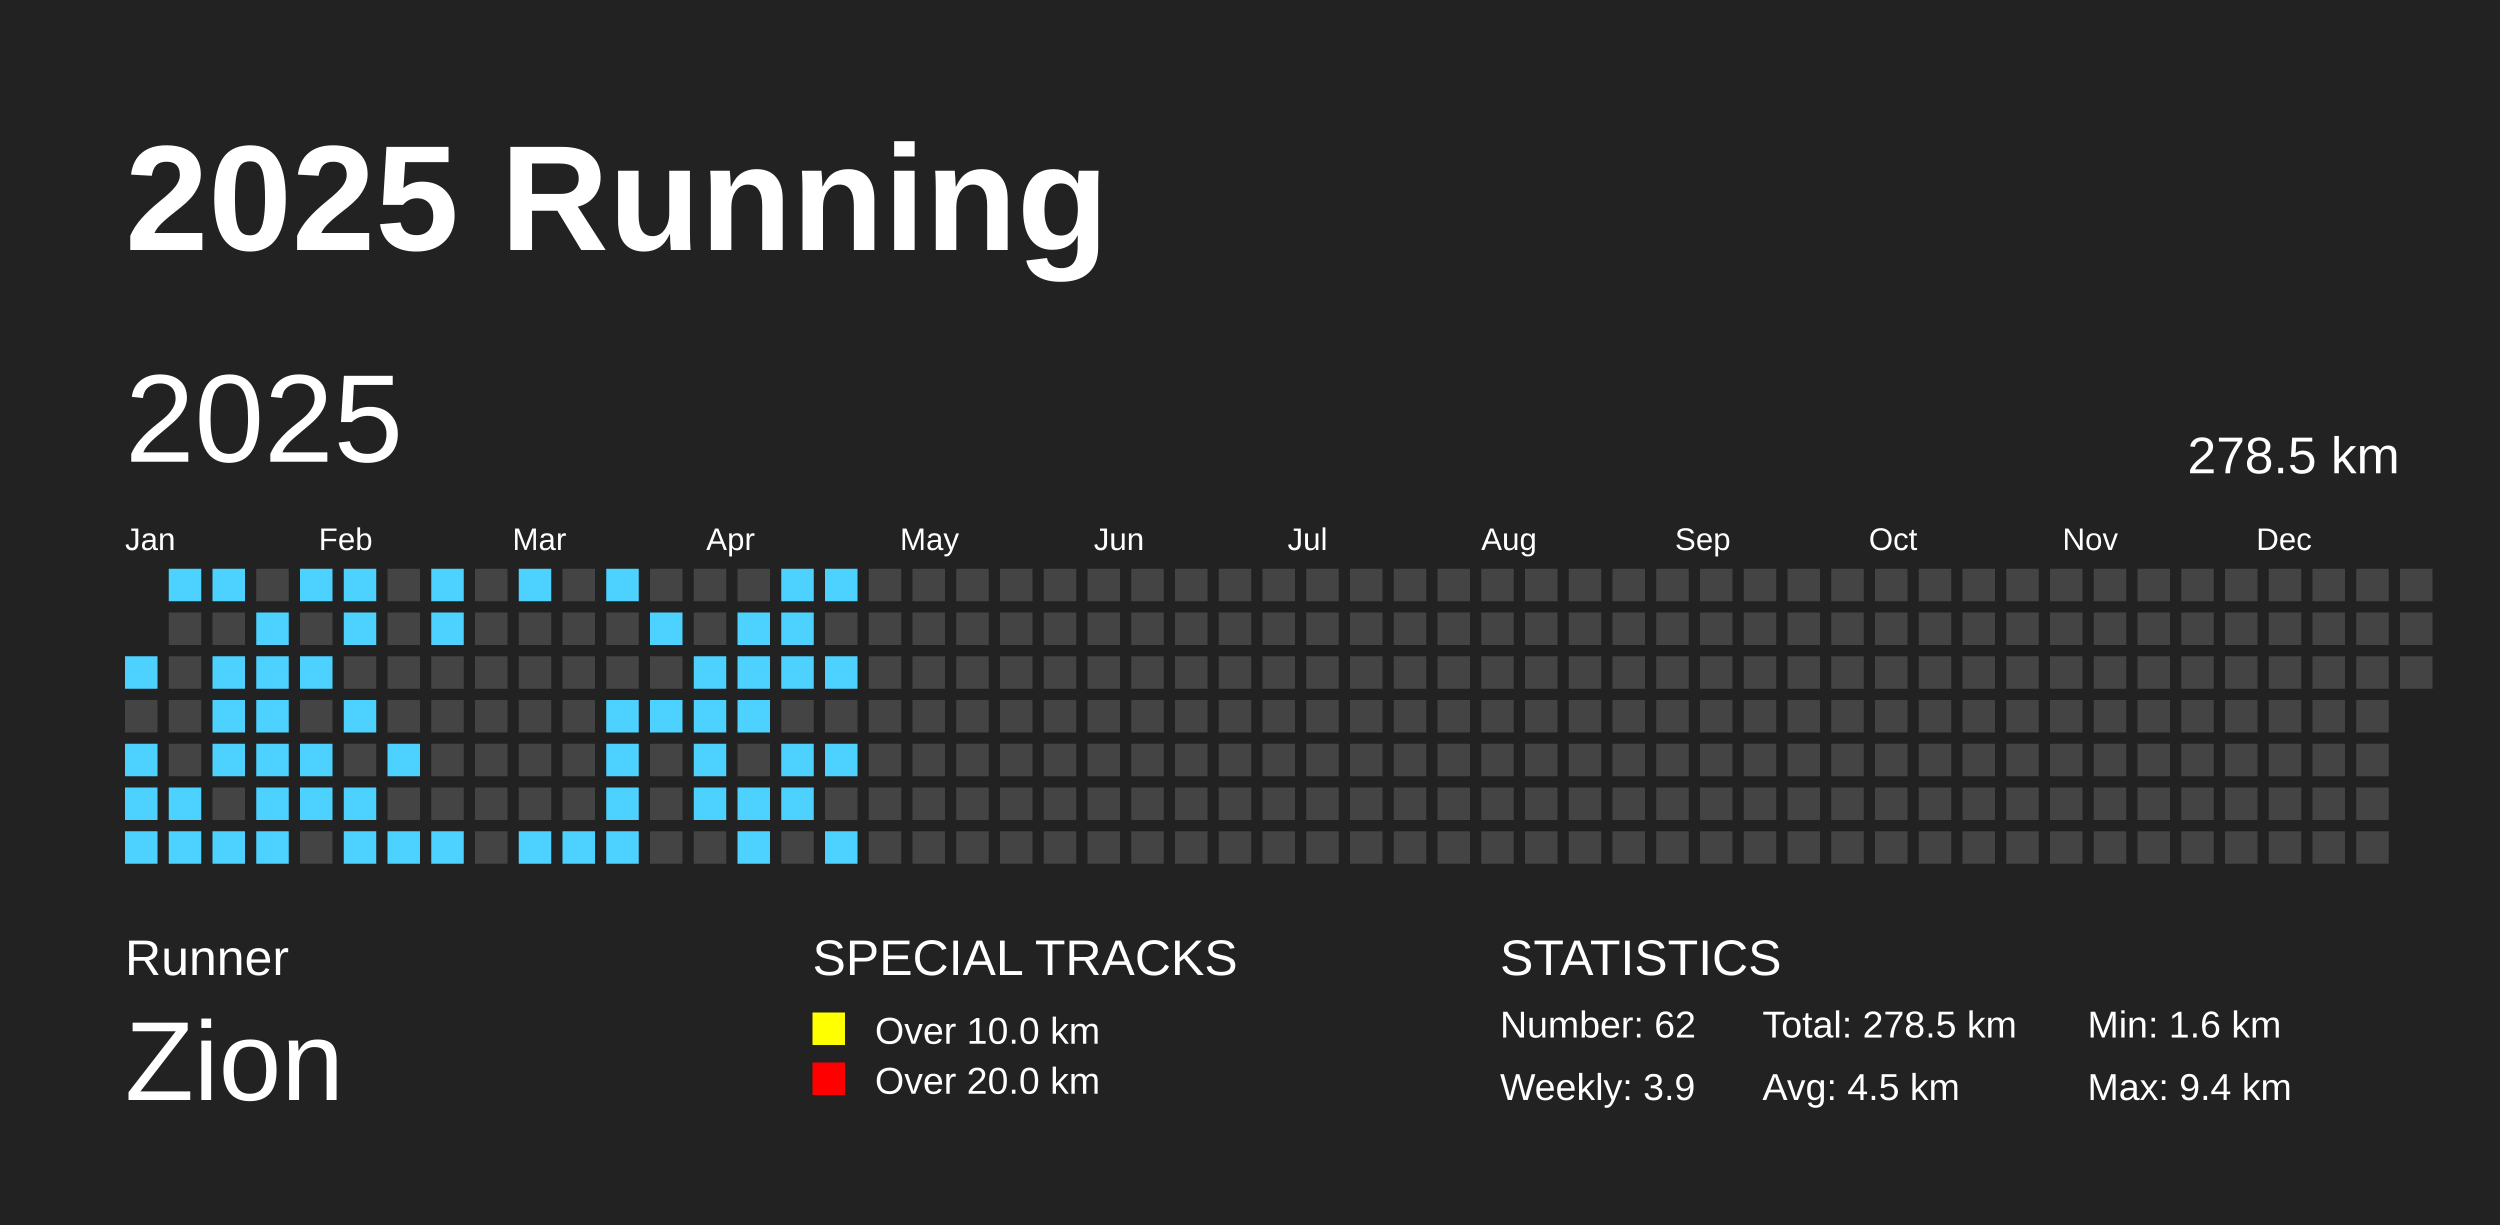
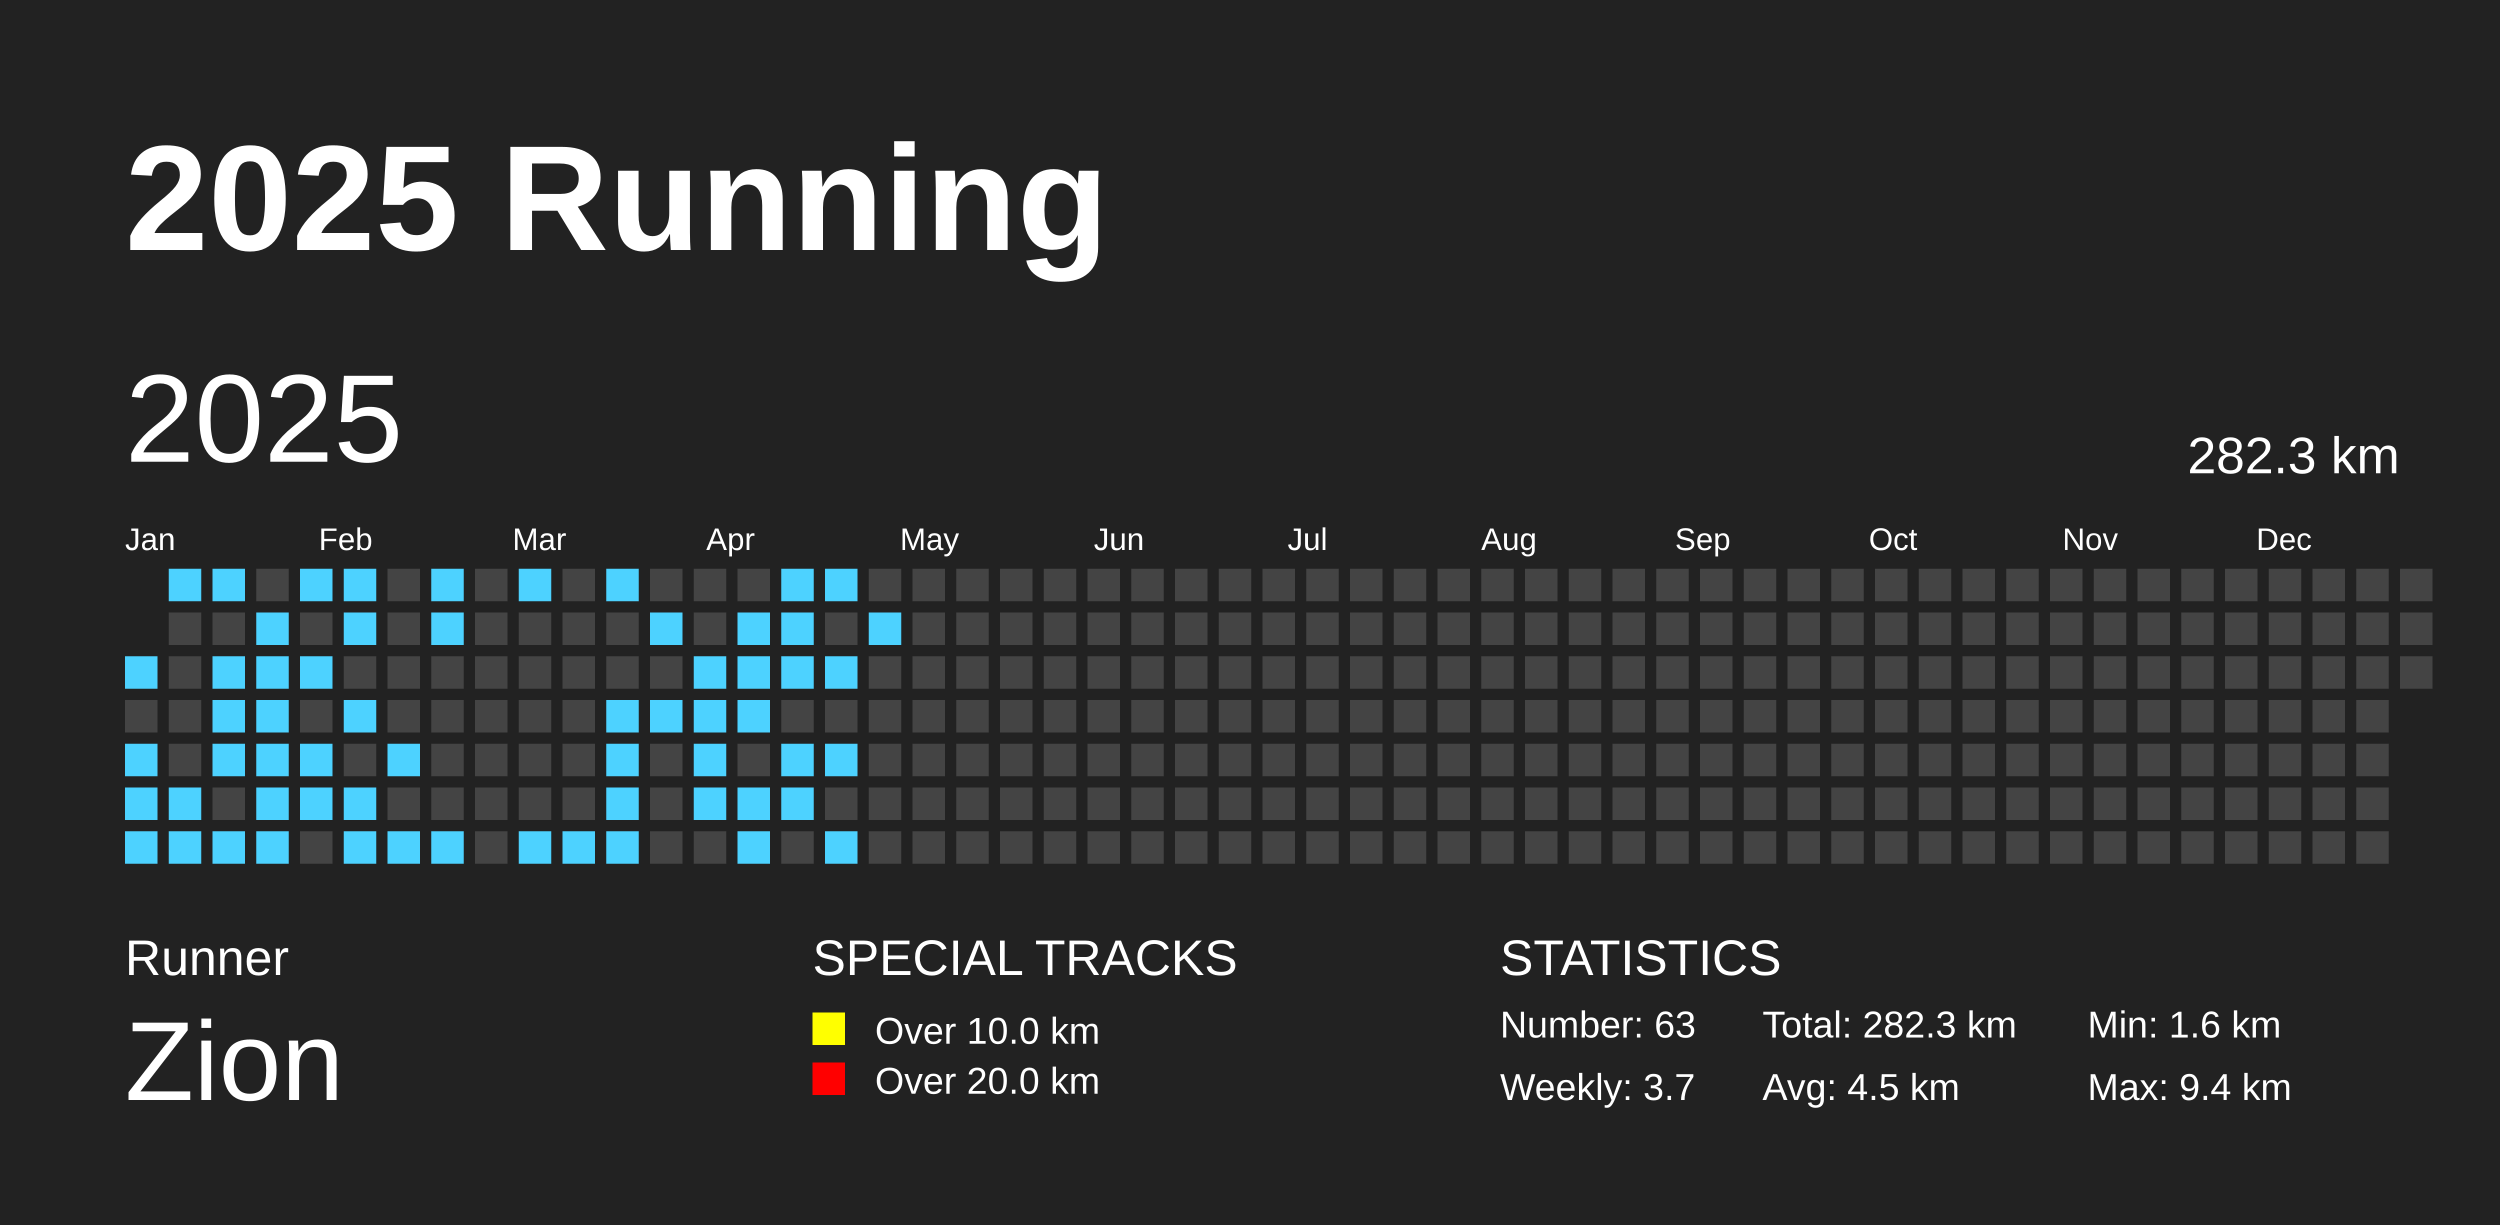
<svg xmlns="http://www.w3.org/2000/svg" baseProfile="full" height="98mm" version="1.1" viewBox="0,0,200,98" width="200mm">
  <defs />
  <rect fill="#222222" height="98" width="200" x="0" y="0" />
  <text fill="#FFFFFF" style="font-size:12px; font-family:Arial; font-weight:bold;" x="10" y="20">2025 Running</text>
  <text fill="#FFFFFF" style="font-size:4px; font-family:Arial" x="10" y="78">Runner</text>
  <text fill="#FFFFFF" style="font-size:9px; font-family:Arial" x="10" y="88">Zion</text>
  <text fill="#FFFFFF" style="font-size:4px; font-family:Arial" x="65" y="78">SPECIAL TRACKS</text>
  <rect fill="yellow" height="2.6" width="2.6" x="65" y="81" />
  <text fill="#FFFFFF" style="font-size:3px; font-family:Arial" x="70" y="83.5">Over 10.0 km</text>
  <rect fill="red" height="2.6" width="2.6" x="65" y="85" />
  <text fill="#FFFFFF" style="font-size:3px; font-family:Arial" x="70" y="87.5">Over 20.0 km</text>
  <text fill="#FFFFFF" style="font-size:4px; font-family:Arial" x="120" y="78">STATISTICS</text>
-   <text fill="#FFFFFF" style="font-size:3px; font-family:Arial" x="120" y="83">Number: 62</text>
-   <text fill="#FFFFFF" style="font-size:3px; font-family:Arial" x="120" y="88">Weekly: 3.9</text>
-   <text fill="#FFFFFF" style="font-size:3px; font-family:Arial" x="141" y="83">Total: 278.5 km</text>
+   <text fill="#FFFFFF" style="font-size:3px; font-family:Arial" x="120" y="83">Number: 63</text>
+   <text fill="#FFFFFF" style="font-size:3px; font-family:Arial" x="120" y="88">Weekly: 3.7</text>
+   <text fill="#FFFFFF" style="font-size:3px; font-family:Arial" x="141" y="83">Total: 282.3 km</text>
  <text fill="#FFFFFF" style="font-size:3px; font-family:Arial" x="141" y="88">Avg: 4.5 km</text>
  <text fill="#FFFFFF" style="font-size:3px; font-family:Arial" x="167" y="83">Min: 1.6 km</text>
  <text fill="#FFFFFF" style="font-size:3px; font-family:Arial" x="167" y="88">Max: 9.4 km</text>
  <text dominant-baseline="hanging" fill="#FFFFFF" style="font-size:10.0px; font-family:Arial;" x="10" y="30">2025</text>
-   <text dominant-baseline="hanging" fill="#FFFFFF" style="font-size:4.125px; font-family:Arial;" x="175" y="35">278.5 km</text>
+   <text dominant-baseline="hanging" fill="#FFFFFF" style="font-size:4.125px; font-family:Arial;" x="175" y="35">282.3 km</text>
  <text fill="#FFFFFF" style="font-size:2.5px; font-family:Arial" x="10.0" y="44">Jan</text>
  <text fill="#FFFFFF" style="font-size:2.5px; font-family:Arial" x="25.5" y="44">Feb</text>
  <text fill="#FFFFFF" style="font-size:2.5px; font-family:Arial" x="41.0" y="44">Mar</text>
  <text fill="#FFFFFF" style="font-size:2.5px; font-family:Arial" x="56.5" y="44">Apr</text>
  <text fill="#FFFFFF" style="font-size:2.5px; font-family:Arial" x="72.0" y="44">May</text>
  <text fill="#FFFFFF" style="font-size:2.5px; font-family:Arial" x="87.5" y="44">Jun</text>
  <text fill="#FFFFFF" style="font-size:2.5px; font-family:Arial" x="103.0" y="44">Jul</text>
  <text fill="#FFFFFF" style="font-size:2.5px; font-family:Arial" x="118.5" y="44">Aug</text>
  <text fill="#FFFFFF" style="font-size:2.5px; font-family:Arial" x="134.0" y="44">Sep</text>
  <text fill="#FFFFFF" style="font-size:2.5px; font-family:Arial" x="149.5" y="44">Oct</text>
  <text fill="#FFFFFF" style="font-size:2.5px; font-family:Arial" x="165.0" y="44">Nov</text>
  <text fill="#FFFFFF" style="font-size:2.5px; font-family:Arial" x="180.5" y="44">Dec</text>
  <rect fill="#4DD2FF" height="2.6" width="2.6" x="10.0" y="52.5" />
  <rect fill="#444444" height="2.6" width="2.6" x="10.0" y="56.0" />
  <rect fill="#4DD2FF" height="2.6" width="2.6" x="10.0" y="59.5" />
  <rect fill="#4DD2FF" height="2.6" width="2.6" x="10.0" y="63.0" />
  <rect fill="#4DD2FF" height="2.6" width="2.6" x="10.0" y="66.5" />
  <rect fill="#4DD2FF" height="2.6" width="2.6" x="13.5" y="45.5" />
  <rect fill="#444444" height="2.6" width="2.6" x="13.5" y="49.0" />
  <rect fill="#444444" height="2.6" width="2.6" x="13.5" y="52.5" />
  <rect fill="#444444" height="2.6" width="2.6" x="13.5" y="56.0" />
  <rect fill="#444444" height="2.6" width="2.6" x="13.5" y="59.5" />
  <rect fill="#4DD2FF" height="2.6" width="2.6" x="13.5" y="63.0" />
  <rect fill="#4DD2FF" height="2.6" width="2.6" x="13.5" y="66.5" />
  <rect fill="#4DD2FF" height="2.6" width="2.6" x="17.0" y="45.5" />
  <rect fill="#444444" height="2.6" width="2.6" x="17.0" y="49.0" />
  <rect fill="#4DD2FF" height="2.6" width="2.6" x="17.0" y="52.5" />
  <rect fill="#4DD2FF" height="2.6" width="2.6" x="17.0" y="56.0" />
  <rect fill="#4DD2FF" height="2.6" width="2.6" x="17.0" y="59.5" />
  <rect fill="#444444" height="2.6" width="2.6" x="17.0" y="63.0" />
  <rect fill="#4DD2FF" height="2.6" width="2.6" x="17.0" y="66.5" />
  <rect fill="#444444" height="2.6" width="2.6" x="20.5" y="45.5" />
  <rect fill="#4DD2FF" height="2.6" width="2.6" x="20.5" y="49.0" />
  <rect fill="#4DD2FF" height="2.6" width="2.6" x="20.5" y="52.5" />
  <rect fill="#4DD2FF" height="2.6" width="2.6" x="20.5" y="56.0" />
  <rect fill="#4DD2FF" height="2.6" width="2.6" x="20.5" y="59.5" />
  <rect fill="#4DD2FF" height="2.6" width="2.6" x="20.5" y="63.0" />
  <rect fill="#4DD2FF" height="2.6" width="2.6" x="20.5" y="66.5" />
  <rect fill="#4DD2FF" height="2.6" width="2.6" x="24.0" y="45.5" />
  <rect fill="#444444" height="2.6" width="2.6" x="24.0" y="49.0" />
  <rect fill="#4DD2FF" height="2.6" width="2.6" x="24.0" y="52.5" />
  <rect fill="#444444" height="2.6" width="2.6" x="24.0" y="56.0" />
  <rect fill="#4DD2FF" height="2.6" width="2.6" x="24.0" y="59.5" />
  <rect fill="#4DD2FF" height="2.6" width="2.6" x="24.0" y="63.0" />
  <rect fill="#444444" height="2.6" width="2.6" x="24.0" y="66.5" />
  <rect fill="#4DD2FF" height="2.6" width="2.6" x="27.5" y="45.5" />
  <rect fill="#4DD2FF" height="2.6" width="2.6" x="27.5" y="49.0" />
  <rect fill="#444444" height="2.6" width="2.6" x="27.5" y="52.5" />
  <rect fill="#4DD2FF" height="2.6" width="2.6" x="27.5" y="56.0" />
  <rect fill="#444444" height="2.6" width="2.6" x="27.5" y="59.5" />
  <rect fill="#4DD2FF" height="2.6" width="2.6" x="27.5" y="63.0" />
  <rect fill="#4DD2FF" height="2.6" width="2.6" x="27.5" y="66.5" />
  <rect fill="#444444" height="2.6" width="2.6" x="31.0" y="45.5" />
  <rect fill="#444444" height="2.6" width="2.6" x="31.0" y="49.0" />
  <rect fill="#444444" height="2.6" width="2.6" x="31.0" y="52.5" />
  <rect fill="#444444" height="2.6" width="2.6" x="31.0" y="56.0" />
  <rect fill="#4DD2FF" height="2.6" width="2.6" x="31.0" y="59.5" />
  <rect fill="#444444" height="2.6" width="2.6" x="31.0" y="63.0" />
  <rect fill="#4DD2FF" height="2.6" width="2.6" x="31.0" y="66.5" />
  <rect fill="#4DD2FF" height="2.6" width="2.6" x="34.5" y="45.5" />
  <rect fill="#4DD2FF" height="2.6" width="2.6" x="34.5" y="49.0" />
  <rect fill="#444444" height="2.6" width="2.6" x="34.5" y="52.5" />
  <rect fill="#444444" height="2.6" width="2.6" x="34.5" y="56.0" />
  <rect fill="#444444" height="2.6" width="2.6" x="34.5" y="59.5" />
  <rect fill="#444444" height="2.6" width="2.6" x="34.5" y="63.0" />
  <rect fill="#4DD2FF" height="2.6" width="2.6" x="34.5" y="66.5" />
  <rect fill="#444444" height="2.6" width="2.6" x="38.0" y="45.5" />
  <rect fill="#444444" height="2.6" width="2.6" x="38.0" y="49.0" />
  <rect fill="#444444" height="2.6" width="2.6" x="38.0" y="52.5" />
  <rect fill="#444444" height="2.6" width="2.6" x="38.0" y="56.0" />
  <rect fill="#444444" height="2.6" width="2.6" x="38.0" y="59.5" />
  <rect fill="#444444" height="2.6" width="2.6" x="38.0" y="63.0" />
  <rect fill="#444444" height="2.6" width="2.6" x="38.0" y="66.5" />
  <rect fill="#4DD2FF" height="2.6" width="2.6" x="41.5" y="45.5" />
  <rect fill="#444444" height="2.6" width="2.6" x="41.5" y="49.0" />
  <rect fill="#444444" height="2.6" width="2.6" x="41.5" y="52.5" />
  <rect fill="#444444" height="2.6" width="2.6" x="41.5" y="56.0" />
  <rect fill="#444444" height="2.6" width="2.6" x="41.5" y="59.5" />
  <rect fill="#444444" height="2.6" width="2.6" x="41.5" y="63.0" />
  <rect fill="#4DD2FF" height="2.6" width="2.6" x="41.5" y="66.5" />
  <rect fill="#444444" height="2.6" width="2.6" x="45.0" y="45.5" />
  <rect fill="#444444" height="2.6" width="2.6" x="45.0" y="49.0" />
  <rect fill="#444444" height="2.6" width="2.6" x="45.0" y="52.5" />
  <rect fill="#444444" height="2.6" width="2.6" x="45.0" y="56.0" />
  <rect fill="#444444" height="2.6" width="2.6" x="45.0" y="59.5" />
  <rect fill="#444444" height="2.6" width="2.6" x="45.0" y="63.0" />
  <rect fill="#4DD2FF" height="2.6" width="2.6" x="45.0" y="66.5" />
  <rect fill="#4DD2FF" height="2.6" width="2.6" x="48.5" y="45.5" />
  <rect fill="#444444" height="2.6" width="2.6" x="48.5" y="49.0" />
  <rect fill="#444444" height="2.6" width="2.6" x="48.5" y="52.5" />
  <rect fill="#4DD2FF" height="2.6" width="2.6" x="48.5" y="56.0" />
  <rect fill="#4DD2FF" height="2.6" width="2.6" x="48.5" y="59.5" />
  <rect fill="#4DD2FF" height="2.6" width="2.6" x="48.5" y="63.0" />
  <rect fill="#4DD2FF" height="2.6" width="2.6" x="48.5" y="66.5" />
  <rect fill="#444444" height="2.6" width="2.6" x="52.0" y="45.5" />
  <rect fill="#4DD2FF" height="2.6" width="2.6" x="52.0" y="49.0" />
  <rect fill="#444444" height="2.6" width="2.6" x="52.0" y="52.5" />
  <rect fill="#4DD2FF" height="2.6" width="2.6" x="52.0" y="56.0" />
  <rect fill="#444444" height="2.6" width="2.6" x="52.0" y="59.5" />
  <rect fill="#444444" height="2.6" width="2.6" x="52.0" y="63.0" />
  <rect fill="#444444" height="2.6" width="2.6" x="52.0" y="66.5" />
  <rect fill="#444444" height="2.6" width="2.6" x="55.5" y="45.5" />
  <rect fill="#444444" height="2.6" width="2.6" x="55.5" y="49.0" />
  <rect fill="#4DD2FF" height="2.6" width="2.6" x="55.5" y="52.5" />
  <rect fill="#4DD2FF" height="2.6" width="2.6" x="55.5" y="56.0" />
  <rect fill="#4DD2FF" height="2.6" width="2.6" x="55.5" y="59.5" />
  <rect fill="#4DD2FF" height="2.6" width="2.6" x="55.5" y="63.0" />
  <rect fill="#444444" height="2.6" width="2.6" x="55.5" y="66.5" />
  <rect fill="#444444" height="2.6" width="2.6" x="59.0" y="45.5" />
  <rect fill="#4DD2FF" height="2.6" width="2.6" x="59.0" y="49.0" />
  <rect fill="#4DD2FF" height="2.6" width="2.6" x="59.0" y="52.5" />
  <rect fill="#4DD2FF" height="2.6" width="2.6" x="59.0" y="56.0" />
  <rect fill="#444444" height="2.6" width="2.6" x="59.0" y="59.5" />
  <rect fill="#4DD2FF" height="2.6" width="2.6" x="59.0" y="63.0" />
  <rect fill="#4DD2FF" height="2.6" width="2.6" x="59.0" y="66.5" />
  <rect fill="#4DD2FF" height="2.6" width="2.6" x="62.5" y="45.5" />
  <rect fill="#4DD2FF" height="2.6" width="2.6" x="62.5" y="49.0" />
  <rect fill="#4DD2FF" height="2.6" width="2.6" x="62.5" y="52.5" />
  <rect fill="#444444" height="2.6" width="2.6" x="62.5" y="56.0" />
  <rect fill="#4DD2FF" height="2.6" width="2.6" x="62.5" y="59.5" />
  <rect fill="#4DD2FF" height="2.6" width="2.6" x="62.5" y="63.0" />
  <rect fill="#444444" height="2.6" width="2.6" x="62.5" y="66.5" />
  <rect fill="#4DD2FF" height="2.6" width="2.6" x="66.0" y="45.5" />
  <rect fill="#444444" height="2.6" width="2.6" x="66.0" y="49.0" />
  <rect fill="#4DD2FF" height="2.6" width="2.6" x="66.0" y="52.5" />
  <rect fill="#444444" height="2.6" width="2.6" x="66.0" y="56.0" />
  <rect fill="#4DD2FF" height="2.6" width="2.6" x="66.0" y="59.5" />
  <rect fill="#444444" height="2.6" width="2.6" x="66.0" y="63.0" />
  <rect fill="#4DD2FF" height="2.6" width="2.6" x="66.0" y="66.5" />
  <rect fill="#444444" height="2.6" width="2.6" x="69.5" y="45.5" />
-   <rect fill="#444444" height="2.6" width="2.6" x="69.5" y="49.0" />
+   <rect fill="#4DD2FF" height="2.6" width="2.6" x="69.5" y="49.0" />
  <rect fill="#444444" height="2.6" width="2.6" x="69.5" y="52.5" />
  <rect fill="#444444" height="2.6" width="2.6" x="69.5" y="56.0" />
  <rect fill="#444444" height="2.6" width="2.6" x="69.5" y="59.5" />
  <rect fill="#444444" height="2.6" width="2.6" x="69.5" y="63.0" />
  <rect fill="#444444" height="2.6" width="2.6" x="69.5" y="66.5" />
  <rect fill="#444444" height="2.6" width="2.6" x="73.0" y="45.5" />
  <rect fill="#444444" height="2.6" width="2.6" x="73.0" y="49.0" />
  <rect fill="#444444" height="2.6" width="2.6" x="73.0" y="52.5" />
  <rect fill="#444444" height="2.6" width="2.6" x="73.0" y="56.0" />
  <rect fill="#444444" height="2.6" width="2.6" x="73.0" y="59.5" />
  <rect fill="#444444" height="2.6" width="2.6" x="73.0" y="63.0" />
  <rect fill="#444444" height="2.6" width="2.6" x="73.0" y="66.5" />
  <rect fill="#444444" height="2.6" width="2.6" x="76.5" y="45.5" />
  <rect fill="#444444" height="2.6" width="2.6" x="76.5" y="49.0" />
  <rect fill="#444444" height="2.6" width="2.6" x="76.5" y="52.5" />
  <rect fill="#444444" height="2.6" width="2.6" x="76.5" y="56.0" />
  <rect fill="#444444" height="2.6" width="2.6" x="76.5" y="59.5" />
  <rect fill="#444444" height="2.6" width="2.6" x="76.5" y="63.0" />
  <rect fill="#444444" height="2.6" width="2.6" x="76.5" y="66.5" />
  <rect fill="#444444" height="2.6" width="2.6" x="80.0" y="45.5" />
  <rect fill="#444444" height="2.6" width="2.6" x="80.0" y="49.0" />
  <rect fill="#444444" height="2.6" width="2.6" x="80.0" y="52.5" />
  <rect fill="#444444" height="2.6" width="2.6" x="80.0" y="56.0" />
  <rect fill="#444444" height="2.6" width="2.6" x="80.0" y="59.5" />
  <rect fill="#444444" height="2.6" width="2.6" x="80.0" y="63.0" />
  <rect fill="#444444" height="2.6" width="2.6" x="80.0" y="66.5" />
  <rect fill="#444444" height="2.6" width="2.6" x="83.5" y="45.5" />
  <rect fill="#444444" height="2.6" width="2.6" x="83.5" y="49.0" />
  <rect fill="#444444" height="2.6" width="2.6" x="83.5" y="52.5" />
  <rect fill="#444444" height="2.6" width="2.6" x="83.5" y="56.0" />
  <rect fill="#444444" height="2.6" width="2.6" x="83.5" y="59.5" />
  <rect fill="#444444" height="2.6" width="2.6" x="83.5" y="63.0" />
  <rect fill="#444444" height="2.6" width="2.6" x="83.5" y="66.5" />
  <rect fill="#444444" height="2.6" width="2.6" x="87.0" y="45.5" />
  <rect fill="#444444" height="2.6" width="2.6" x="87.0" y="49.0" />
  <rect fill="#444444" height="2.6" width="2.6" x="87.0" y="52.5" />
  <rect fill="#444444" height="2.6" width="2.6" x="87.0" y="56.0" />
  <rect fill="#444444" height="2.6" width="2.6" x="87.0" y="59.5" />
  <rect fill="#444444" height="2.6" width="2.6" x="87.0" y="63.0" />
  <rect fill="#444444" height="2.6" width="2.6" x="87.0" y="66.5" />
  <rect fill="#444444" height="2.6" width="2.6" x="90.5" y="45.5" />
  <rect fill="#444444" height="2.6" width="2.6" x="90.5" y="49.0" />
  <rect fill="#444444" height="2.6" width="2.6" x="90.5" y="52.5" />
  <rect fill="#444444" height="2.6" width="2.6" x="90.5" y="56.0" />
  <rect fill="#444444" height="2.6" width="2.6" x="90.5" y="59.5" />
  <rect fill="#444444" height="2.6" width="2.6" x="90.5" y="63.0" />
  <rect fill="#444444" height="2.6" width="2.6" x="90.5" y="66.5" />
  <rect fill="#444444" height="2.6" width="2.6" x="94.0" y="45.5" />
  <rect fill="#444444" height="2.6" width="2.6" x="94.0" y="49.0" />
  <rect fill="#444444" height="2.6" width="2.6" x="94.0" y="52.5" />
  <rect fill="#444444" height="2.6" width="2.6" x="94.0" y="56.0" />
  <rect fill="#444444" height="2.6" width="2.6" x="94.0" y="59.5" />
  <rect fill="#444444" height="2.6" width="2.6" x="94.0" y="63.0" />
  <rect fill="#444444" height="2.6" width="2.6" x="94.0" y="66.5" />
  <rect fill="#444444" height="2.6" width="2.6" x="97.5" y="45.5" />
  <rect fill="#444444" height="2.6" width="2.6" x="97.5" y="49.0" />
  <rect fill="#444444" height="2.6" width="2.6" x="97.5" y="52.5" />
  <rect fill="#444444" height="2.6" width="2.6" x="97.5" y="56.0" />
  <rect fill="#444444" height="2.6" width="2.6" x="97.5" y="59.5" />
  <rect fill="#444444" height="2.6" width="2.6" x="97.5" y="63.0" />
  <rect fill="#444444" height="2.6" width="2.6" x="97.5" y="66.5" />
  <rect fill="#444444" height="2.6" width="2.6" x="101.0" y="45.5" />
  <rect fill="#444444" height="2.6" width="2.6" x="101.0" y="49.0" />
  <rect fill="#444444" height="2.6" width="2.6" x="101.0" y="52.5" />
  <rect fill="#444444" height="2.6" width="2.6" x="101.0" y="56.0" />
  <rect fill="#444444" height="2.6" width="2.6" x="101.0" y="59.5" />
  <rect fill="#444444" height="2.6" width="2.6" x="101.0" y="63.0" />
  <rect fill="#444444" height="2.6" width="2.6" x="101.0" y="66.5" />
  <rect fill="#444444" height="2.6" width="2.6" x="104.5" y="45.5" />
  <rect fill="#444444" height="2.6" width="2.6" x="104.5" y="49.0" />
  <rect fill="#444444" height="2.6" width="2.6" x="104.5" y="52.5" />
  <rect fill="#444444" height="2.6" width="2.6" x="104.5" y="56.0" />
  <rect fill="#444444" height="2.6" width="2.6" x="104.5" y="59.5" />
  <rect fill="#444444" height="2.6" width="2.6" x="104.5" y="63.0" />
  <rect fill="#444444" height="2.6" width="2.6" x="104.5" y="66.5" />
  <rect fill="#444444" height="2.6" width="2.6" x="108.0" y="45.5" />
  <rect fill="#444444" height="2.6" width="2.6" x="108.0" y="49.0" />
  <rect fill="#444444" height="2.6" width="2.6" x="108.0" y="52.5" />
  <rect fill="#444444" height="2.6" width="2.6" x="108.0" y="56.0" />
  <rect fill="#444444" height="2.6" width="2.6" x="108.0" y="59.5" />
  <rect fill="#444444" height="2.6" width="2.6" x="108.0" y="63.0" />
  <rect fill="#444444" height="2.6" width="2.6" x="108.0" y="66.5" />
  <rect fill="#444444" height="2.6" width="2.6" x="111.5" y="45.5" />
  <rect fill="#444444" height="2.6" width="2.6" x="111.5" y="49.0" />
  <rect fill="#444444" height="2.6" width="2.6" x="111.5" y="52.5" />
  <rect fill="#444444" height="2.6" width="2.6" x="111.5" y="56.0" />
  <rect fill="#444444" height="2.6" width="2.6" x="111.5" y="59.5" />
  <rect fill="#444444" height="2.6" width="2.6" x="111.5" y="63.0" />
  <rect fill="#444444" height="2.6" width="2.6" x="111.5" y="66.5" />
  <rect fill="#444444" height="2.6" width="2.6" x="115.0" y="45.5" />
  <rect fill="#444444" height="2.6" width="2.6" x="115.0" y="49.0" />
  <rect fill="#444444" height="2.6" width="2.6" x="115.0" y="52.5" />
  <rect fill="#444444" height="2.6" width="2.6" x="115.0" y="56.0" />
  <rect fill="#444444" height="2.6" width="2.6" x="115.0" y="59.5" />
  <rect fill="#444444" height="2.6" width="2.6" x="115.0" y="63.0" />
  <rect fill="#444444" height="2.6" width="2.6" x="115.0" y="66.5" />
  <rect fill="#444444" height="2.6" width="2.6" x="118.5" y="45.5" />
  <rect fill="#444444" height="2.6" width="2.6" x="118.5" y="49.0" />
  <rect fill="#444444" height="2.6" width="2.6" x="118.5" y="52.5" />
  <rect fill="#444444" height="2.6" width="2.6" x="118.5" y="56.0" />
  <rect fill="#444444" height="2.6" width="2.6" x="118.5" y="59.5" />
  <rect fill="#444444" height="2.6" width="2.6" x="118.5" y="63.0" />
  <rect fill="#444444" height="2.6" width="2.6" x="118.5" y="66.5" />
  <rect fill="#444444" height="2.6" width="2.6" x="122.0" y="45.5" />
  <rect fill="#444444" height="2.6" width="2.6" x="122.0" y="49.0" />
  <rect fill="#444444" height="2.6" width="2.6" x="122.0" y="52.5" />
  <rect fill="#444444" height="2.6" width="2.6" x="122.0" y="56.0" />
  <rect fill="#444444" height="2.6" width="2.6" x="122.0" y="59.5" />
  <rect fill="#444444" height="2.6" width="2.6" x="122.0" y="63.0" />
  <rect fill="#444444" height="2.6" width="2.6" x="122.0" y="66.5" />
  <rect fill="#444444" height="2.6" width="2.6" x="125.5" y="45.5" />
  <rect fill="#444444" height="2.6" width="2.6" x="125.5" y="49.0" />
  <rect fill="#444444" height="2.6" width="2.6" x="125.5" y="52.5" />
  <rect fill="#444444" height="2.6" width="2.6" x="125.5" y="56.0" />
  <rect fill="#444444" height="2.6" width="2.6" x="125.5" y="59.5" />
  <rect fill="#444444" height="2.6" width="2.6" x="125.5" y="63.0" />
  <rect fill="#444444" height="2.6" width="2.6" x="125.5" y="66.5" />
  <rect fill="#444444" height="2.6" width="2.6" x="129.0" y="45.5" />
  <rect fill="#444444" height="2.6" width="2.6" x="129.0" y="49.0" />
  <rect fill="#444444" height="2.6" width="2.6" x="129.0" y="52.5" />
  <rect fill="#444444" height="2.6" width="2.6" x="129.0" y="56.0" />
  <rect fill="#444444" height="2.6" width="2.6" x="129.0" y="59.5" />
  <rect fill="#444444" height="2.6" width="2.6" x="129.0" y="63.0" />
  <rect fill="#444444" height="2.6" width="2.6" x="129.0" y="66.5" />
  <rect fill="#444444" height="2.6" width="2.6" x="132.5" y="45.5" />
  <rect fill="#444444" height="2.6" width="2.6" x="132.5" y="49.0" />
  <rect fill="#444444" height="2.6" width="2.6" x="132.5" y="52.5" />
  <rect fill="#444444" height="2.6" width="2.6" x="132.5" y="56.0" />
  <rect fill="#444444" height="2.6" width="2.6" x="132.5" y="59.5" />
  <rect fill="#444444" height="2.6" width="2.6" x="132.5" y="63.0" />
  <rect fill="#444444" height="2.6" width="2.6" x="132.5" y="66.5" />
  <rect fill="#444444" height="2.6" width="2.6" x="136.0" y="45.5" />
  <rect fill="#444444" height="2.6" width="2.6" x="136.0" y="49.0" />
  <rect fill="#444444" height="2.6" width="2.6" x="136.0" y="52.5" />
  <rect fill="#444444" height="2.6" width="2.6" x="136.0" y="56.0" />
  <rect fill="#444444" height="2.6" width="2.6" x="136.0" y="59.5" />
  <rect fill="#444444" height="2.6" width="2.6" x="136.0" y="63.0" />
  <rect fill="#444444" height="2.6" width="2.6" x="136.0" y="66.5" />
  <rect fill="#444444" height="2.6" width="2.6" x="139.5" y="45.5" />
  <rect fill="#444444" height="2.6" width="2.6" x="139.5" y="49.0" />
  <rect fill="#444444" height="2.6" width="2.6" x="139.5" y="52.5" />
  <rect fill="#444444" height="2.6" width="2.6" x="139.5" y="56.0" />
  <rect fill="#444444" height="2.6" width="2.6" x="139.5" y="59.5" />
  <rect fill="#444444" height="2.6" width="2.6" x="139.5" y="63.0" />
  <rect fill="#444444" height="2.6" width="2.6" x="139.5" y="66.5" />
  <rect fill="#444444" height="2.6" width="2.6" x="143.0" y="45.5" />
  <rect fill="#444444" height="2.6" width="2.6" x="143.0" y="49.0" />
  <rect fill="#444444" height="2.6" width="2.6" x="143.0" y="52.5" />
  <rect fill="#444444" height="2.6" width="2.6" x="143.0" y="56.0" />
  <rect fill="#444444" height="2.6" width="2.6" x="143.0" y="59.5" />
  <rect fill="#444444" height="2.6" width="2.6" x="143.0" y="63.0" />
  <rect fill="#444444" height="2.6" width="2.6" x="143.0" y="66.5" />
  <rect fill="#444444" height="2.6" width="2.6" x="146.5" y="45.5" />
  <rect fill="#444444" height="2.6" width="2.6" x="146.5" y="49.0" />
  <rect fill="#444444" height="2.6" width="2.6" x="146.5" y="52.5" />
  <rect fill="#444444" height="2.6" width="2.6" x="146.5" y="56.0" />
  <rect fill="#444444" height="2.6" width="2.6" x="146.5" y="59.5" />
  <rect fill="#444444" height="2.6" width="2.6" x="146.5" y="63.0" />
  <rect fill="#444444" height="2.6" width="2.6" x="146.5" y="66.5" />
  <rect fill="#444444" height="2.6" width="2.6" x="150.0" y="45.5" />
  <rect fill="#444444" height="2.6" width="2.6" x="150.0" y="49.0" />
  <rect fill="#444444" height="2.6" width="2.6" x="150.0" y="52.5" />
  <rect fill="#444444" height="2.6" width="2.6" x="150.0" y="56.0" />
  <rect fill="#444444" height="2.6" width="2.6" x="150.0" y="59.5" />
  <rect fill="#444444" height="2.6" width="2.6" x="150.0" y="63.0" />
  <rect fill="#444444" height="2.6" width="2.6" x="150.0" y="66.5" />
  <rect fill="#444444" height="2.6" width="2.6" x="153.5" y="45.5" />
  <rect fill="#444444" height="2.6" width="2.6" x="153.5" y="49.0" />
  <rect fill="#444444" height="2.6" width="2.6" x="153.5" y="52.5" />
  <rect fill="#444444" height="2.6" width="2.6" x="153.5" y="56.0" />
  <rect fill="#444444" height="2.6" width="2.6" x="153.5" y="59.5" />
  <rect fill="#444444" height="2.6" width="2.6" x="153.5" y="63.0" />
  <rect fill="#444444" height="2.6" width="2.6" x="153.5" y="66.5" />
  <rect fill="#444444" height="2.6" width="2.6" x="157.0" y="45.5" />
  <rect fill="#444444" height="2.6" width="2.6" x="157.0" y="49.0" />
  <rect fill="#444444" height="2.6" width="2.6" x="157.0" y="52.5" />
  <rect fill="#444444" height="2.6" width="2.6" x="157.0" y="56.0" />
  <rect fill="#444444" height="2.6" width="2.6" x="157.0" y="59.5" />
  <rect fill="#444444" height="2.6" width="2.6" x="157.0" y="63.0" />
  <rect fill="#444444" height="2.6" width="2.6" x="157.0" y="66.5" />
  <rect fill="#444444" height="2.6" width="2.6" x="160.5" y="45.5" />
  <rect fill="#444444" height="2.6" width="2.6" x="160.5" y="49.0" />
  <rect fill="#444444" height="2.6" width="2.6" x="160.5" y="52.5" />
  <rect fill="#444444" height="2.6" width="2.6" x="160.5" y="56.0" />
  <rect fill="#444444" height="2.6" width="2.6" x="160.5" y="59.5" />
  <rect fill="#444444" height="2.6" width="2.6" x="160.5" y="63.0" />
  <rect fill="#444444" height="2.6" width="2.6" x="160.5" y="66.5" />
  <rect fill="#444444" height="2.6" width="2.6" x="164.0" y="45.5" />
  <rect fill="#444444" height="2.6" width="2.6" x="164.0" y="49.0" />
  <rect fill="#444444" height="2.6" width="2.6" x="164.0" y="52.5" />
  <rect fill="#444444" height="2.6" width="2.6" x="164.0" y="56.0" />
  <rect fill="#444444" height="2.6" width="2.6" x="164.0" y="59.5" />
  <rect fill="#444444" height="2.6" width="2.6" x="164.0" y="63.0" />
  <rect fill="#444444" height="2.6" width="2.6" x="164.0" y="66.5" />
  <rect fill="#444444" height="2.6" width="2.6" x="167.5" y="45.5" />
  <rect fill="#444444" height="2.6" width="2.6" x="167.5" y="49.0" />
  <rect fill="#444444" height="2.6" width="2.6" x="167.5" y="52.5" />
  <rect fill="#444444" height="2.6" width="2.6" x="167.5" y="56.0" />
  <rect fill="#444444" height="2.6" width="2.6" x="167.5" y="59.5" />
  <rect fill="#444444" height="2.6" width="2.6" x="167.5" y="63.0" />
  <rect fill="#444444" height="2.6" width="2.6" x="167.5" y="66.5" />
  <rect fill="#444444" height="2.6" width="2.6" x="171.0" y="45.5" />
  <rect fill="#444444" height="2.6" width="2.6" x="171.0" y="49.0" />
  <rect fill="#444444" height="2.6" width="2.6" x="171.0" y="52.5" />
  <rect fill="#444444" height="2.6" width="2.6" x="171.0" y="56.0" />
  <rect fill="#444444" height="2.6" width="2.6" x="171.0" y="59.5" />
  <rect fill="#444444" height="2.6" width="2.6" x="171.0" y="63.0" />
  <rect fill="#444444" height="2.6" width="2.6" x="171.0" y="66.5" />
  <rect fill="#444444" height="2.6" width="2.6" x="174.5" y="45.5" />
  <rect fill="#444444" height="2.6" width="2.6" x="174.5" y="49.0" />
  <rect fill="#444444" height="2.6" width="2.6" x="174.5" y="52.5" />
  <rect fill="#444444" height="2.6" width="2.6" x="174.5" y="56.0" />
  <rect fill="#444444" height="2.6" width="2.6" x="174.5" y="59.5" />
  <rect fill="#444444" height="2.6" width="2.6" x="174.5" y="63.0" />
  <rect fill="#444444" height="2.6" width="2.6" x="174.5" y="66.5" />
  <rect fill="#444444" height="2.6" width="2.6" x="178.0" y="45.5" />
  <rect fill="#444444" height="2.6" width="2.6" x="178.0" y="49.0" />
  <rect fill="#444444" height="2.6" width="2.6" x="178.0" y="52.5" />
  <rect fill="#444444" height="2.6" width="2.6" x="178.0" y="56.0" />
  <rect fill="#444444" height="2.6" width="2.6" x="178.0" y="59.5" />
  <rect fill="#444444" height="2.6" width="2.6" x="178.0" y="63.0" />
  <rect fill="#444444" height="2.6" width="2.6" x="178.0" y="66.5" />
  <rect fill="#444444" height="2.6" width="2.6" x="181.5" y="45.5" />
  <rect fill="#444444" height="2.6" width="2.6" x="181.5" y="49.0" />
  <rect fill="#444444" height="2.6" width="2.6" x="181.5" y="52.5" />
  <rect fill="#444444" height="2.6" width="2.6" x="181.5" y="56.0" />
  <rect fill="#444444" height="2.6" width="2.6" x="181.5" y="59.5" />
  <rect fill="#444444" height="2.6" width="2.6" x="181.5" y="63.0" />
  <rect fill="#444444" height="2.6" width="2.6" x="181.5" y="66.5" />
  <rect fill="#444444" height="2.6" width="2.6" x="185.0" y="45.5" />
  <rect fill="#444444" height="2.6" width="2.6" x="185.0" y="49.0" />
  <rect fill="#444444" height="2.6" width="2.6" x="185.0" y="52.5" />
  <rect fill="#444444" height="2.6" width="2.6" x="185.0" y="56.0" />
  <rect fill="#444444" height="2.6" width="2.6" x="185.0" y="59.5" />
  <rect fill="#444444" height="2.6" width="2.6" x="185.0" y="63.0" />
  <rect fill="#444444" height="2.6" width="2.6" x="185.0" y="66.5" />
  <rect fill="#444444" height="2.6" width="2.6" x="188.5" y="45.5" />
  <rect fill="#444444" height="2.6" width="2.6" x="188.5" y="49.0" />
  <rect fill="#444444" height="2.6" width="2.6" x="188.5" y="52.5" />
  <rect fill="#444444" height="2.6" width="2.6" x="188.5" y="56.0" />
  <rect fill="#444444" height="2.6" width="2.6" x="188.5" y="59.5" />
  <rect fill="#444444" height="2.6" width="2.6" x="188.5" y="63.0" />
  <rect fill="#444444" height="2.6" width="2.6" x="188.5" y="66.5" />
  <rect fill="#444444" height="2.6" width="2.6" x="192.0" y="45.5" />
  <rect fill="#444444" height="2.6" width="2.6" x="192.0" y="49.0" />
  <rect fill="#444444" height="2.6" width="2.6" x="192.0" y="52.5" />
</svg>
